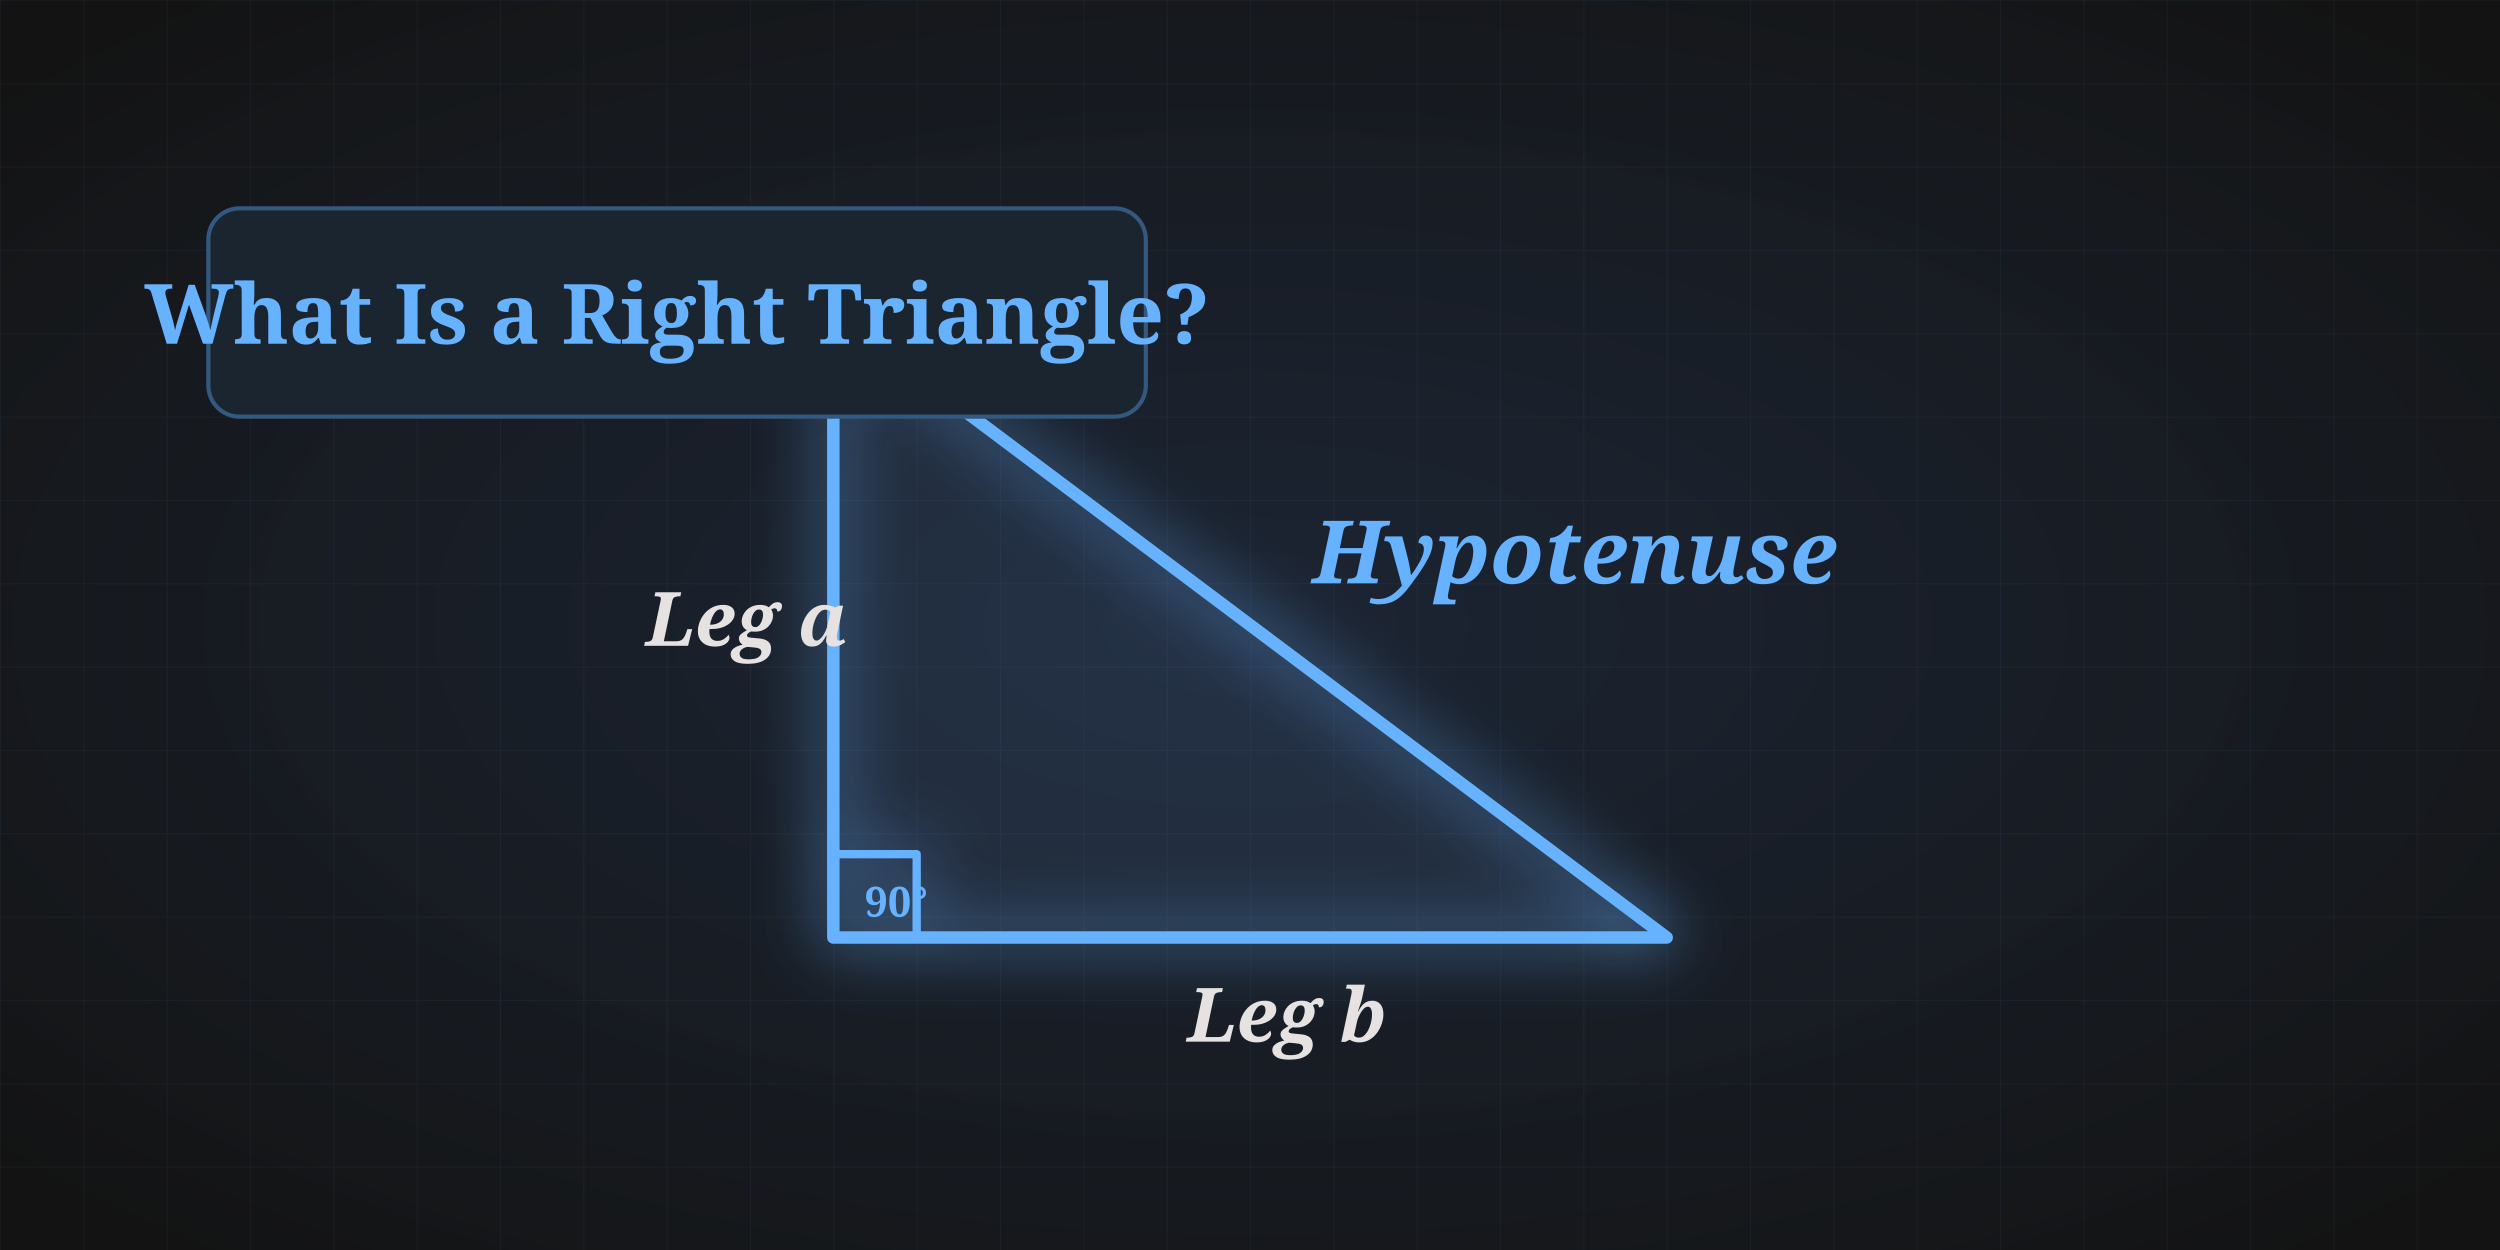
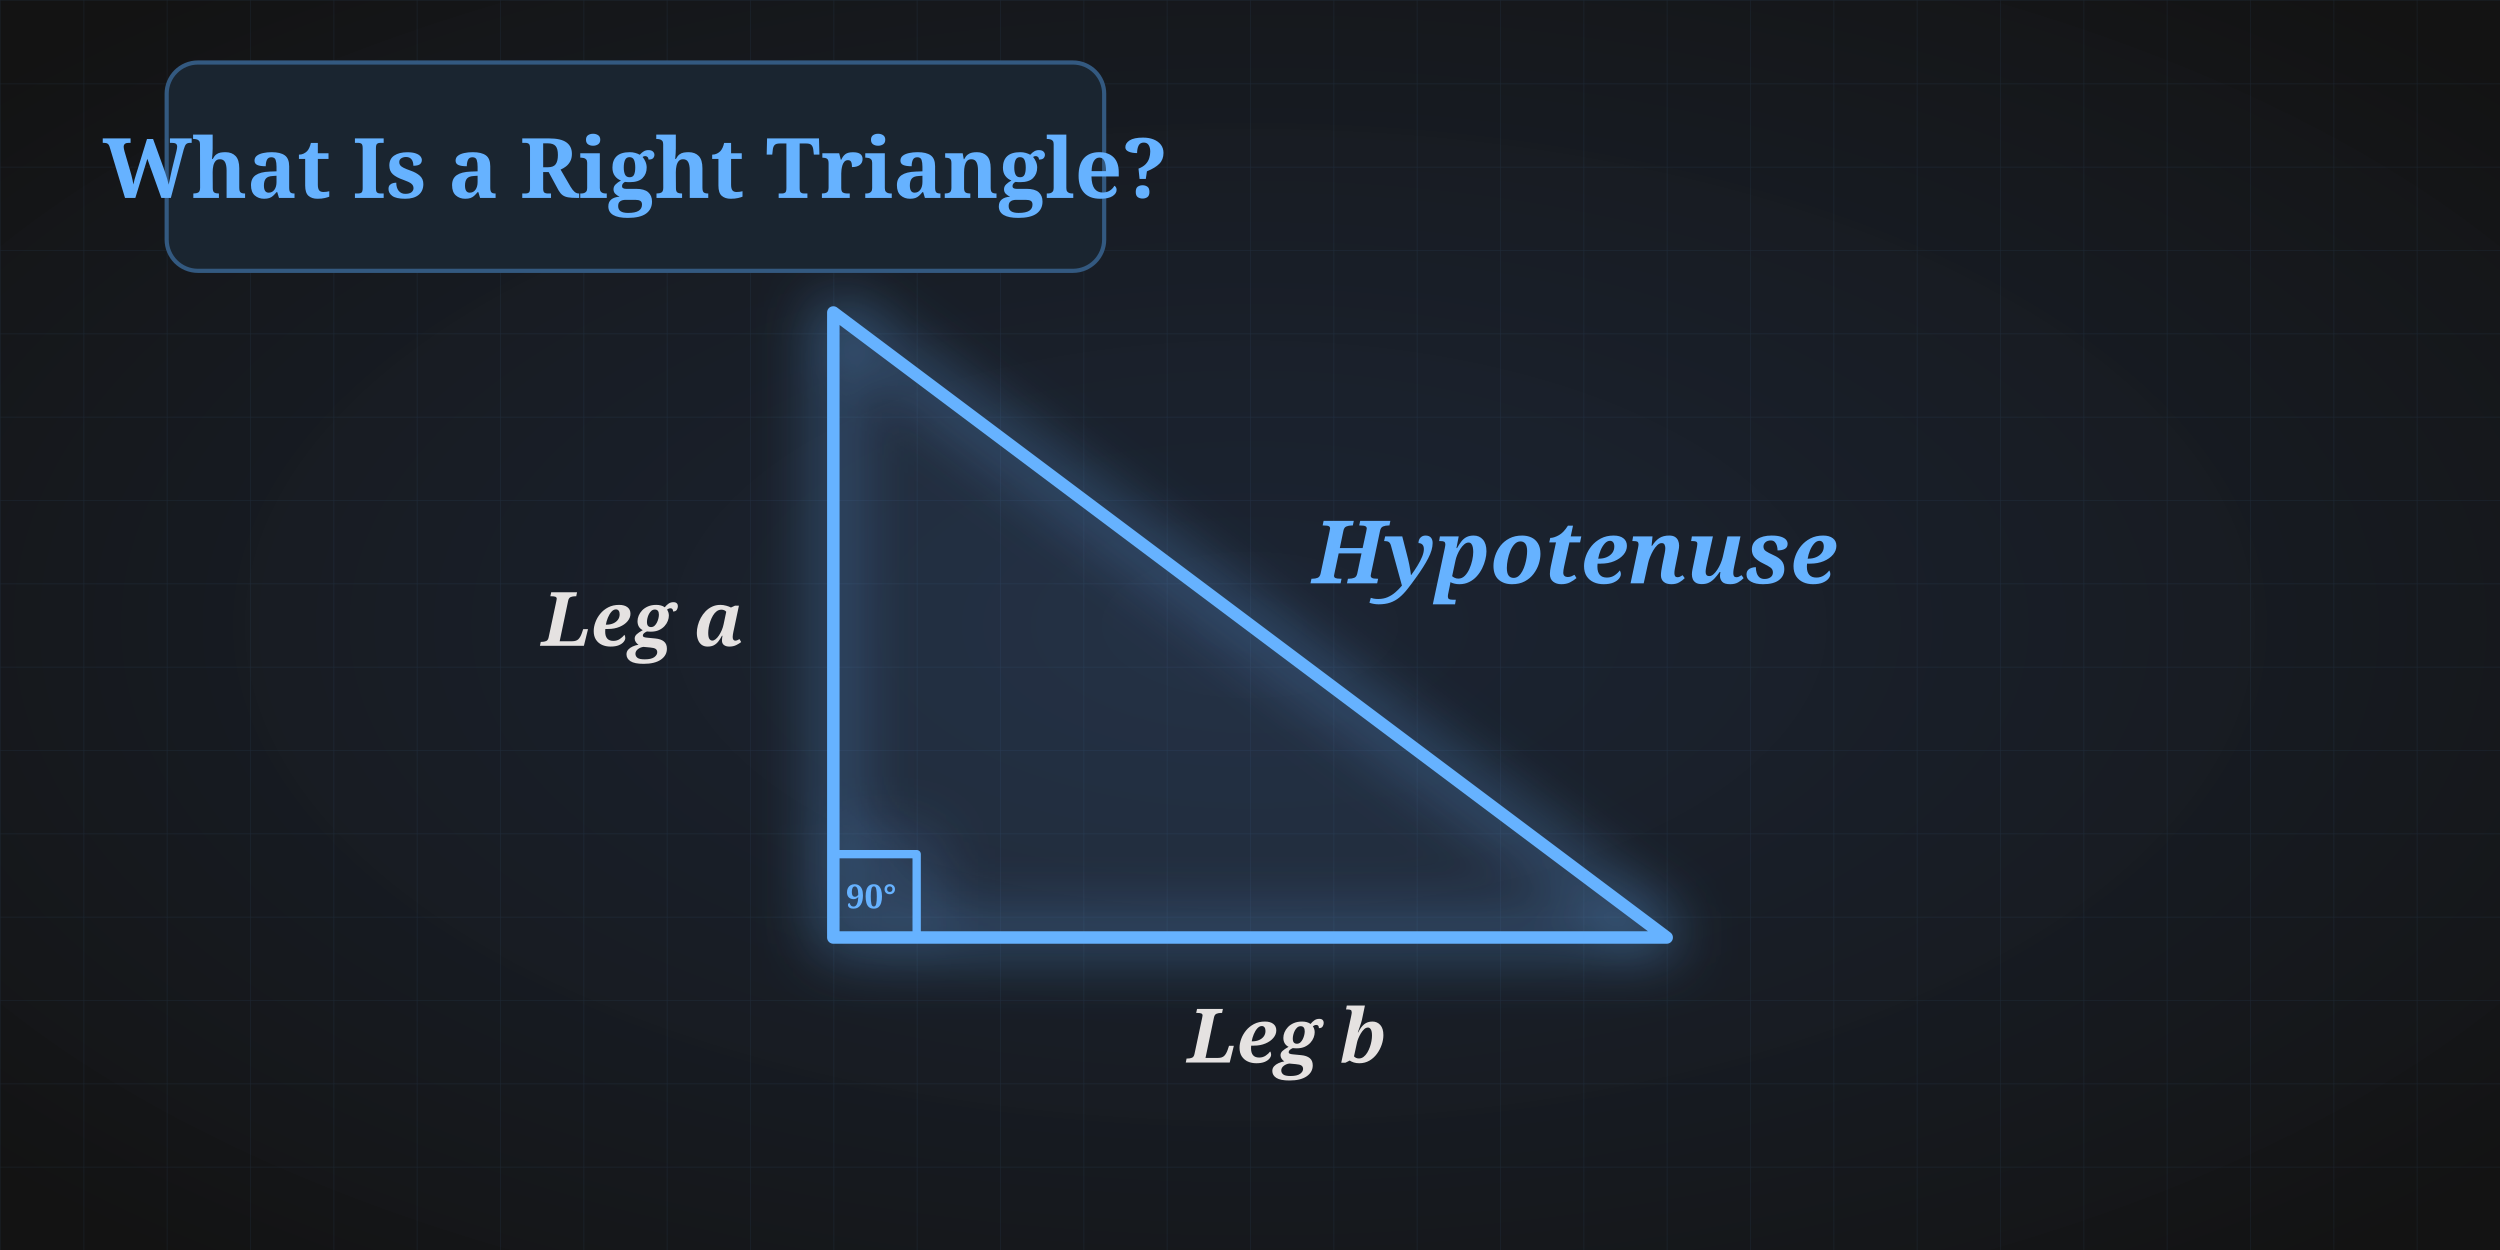
<svg xmlns="http://www.w3.org/2000/svg" width="1200" height="600" viewBox="0 0 1200 600" fill="none">
  <rect width="1200" height="600" fill="#131313" />
  <rect width="1200" height="600" fill="url(#paint0_radial)" />
  <g opacity="0.1">
    <pattern id="grid" width="40" height="40" patternUnits="userSpaceOnUse">
      <path d="M 40 0 L 0 0 0 40" fill="none" stroke="#66b2ff" stroke-width="0.5" />
    </pattern>
    <rect width="1200" height="600" fill="url(#grid)" />
  </g>
  <filter id="glow" x="-20%" y="-20%" width="140%" height="140%">
    <feGaussianBlur stdDeviation="15" result="blur" />
    <feComposite in="SourceGraphic" in2="blur" operator="over" />
  </filter>
  <g filter="url(#glow)">
    <path d="M 400 450 L 400 150 L 800 450 Z" fill="rgba(102, 178, 255, 0.05)" stroke="#66b2ff" stroke-width="6" stroke-linejoin="round" />
    <path d="M 400 410 L 440 410 L 440 450" fill="none" stroke="#66b2ff" stroke-width="4" stroke-linejoin="round" />
  </g>
-   <text x="310" y="310" fill="#e5e2e1" font-family="'Noto Serif', Georgia, serif" font-size="36" font-style="italic" font-weight="bold">Leg a</text>
-   <text x="570" y="500" fill="#e5e2e1" font-family="'Noto Serif', Georgia, serif" font-size="36" font-style="italic" font-weight="bold">Leg b</text>
+   <text x="260" y="310" fill="#e5e2e1" font-family="'Noto Serif', Georgia, serif" font-size="36" font-style="italic" font-weight="bold">Leg a</text>
+   <text x="570" y="510" fill="#e5e2e1" font-family="'Noto Serif', Georgia, serif" font-size="36" font-style="italic" font-weight="bold">Leg b</text>
  <text x="630" y="280" fill="#66b2ff" font-family="'Noto Serif', Georgia, serif" font-size="42" font-style="italic" font-weight="bold">Hypotenuse</text>
-   <g transform="translate(100, 100)">
+   <g transform="translate(80, 30)">
    <rect width="450" height="100" rx="15" fill="#1a2530" stroke="#335980" stroke-width="2" />
    <text x="225" y="65" fill="#66b2ff" font-family="'Noto Serif', Georgia, serif" font-size="40" font-weight="bold" text-anchor="middle">What Is a Right Triangle?</text>
  </g>
-   <text x="415" y="440" fill="#66b2ff" font-family="'Noto Serif', Georgia, serif" font-size="20" font-weight="bold">90°</text>
+   <text x="406" y="436" fill="#66b2ff" font-family="'Noto Serif', Georgia, serif" font-size="16" font-weight="bold">90°</text>
  <defs>
    <radialGradient id="paint0_radial" cx="0" cy="0" r="1" gradientUnits="userSpaceOnUse" gradientTransform="translate(600 300) rotate(90) scale(400 800)">
      <stop stop-color="#1e293b" stop-opacity="0.8" />
      <stop offset="1" stop-color="#131313" stop-opacity="1" />
    </radialGradient>
  </defs>
</svg>
